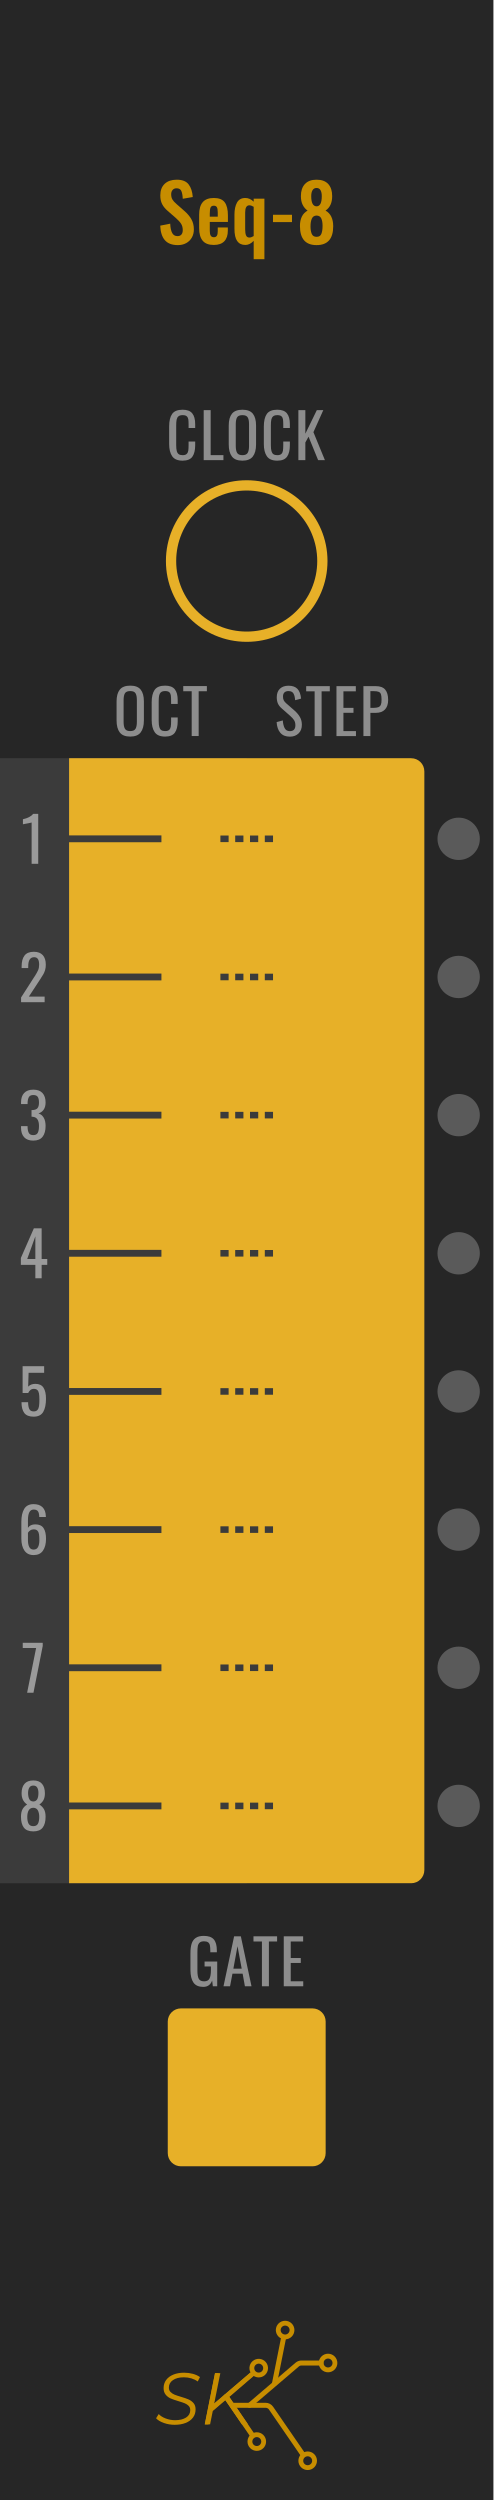
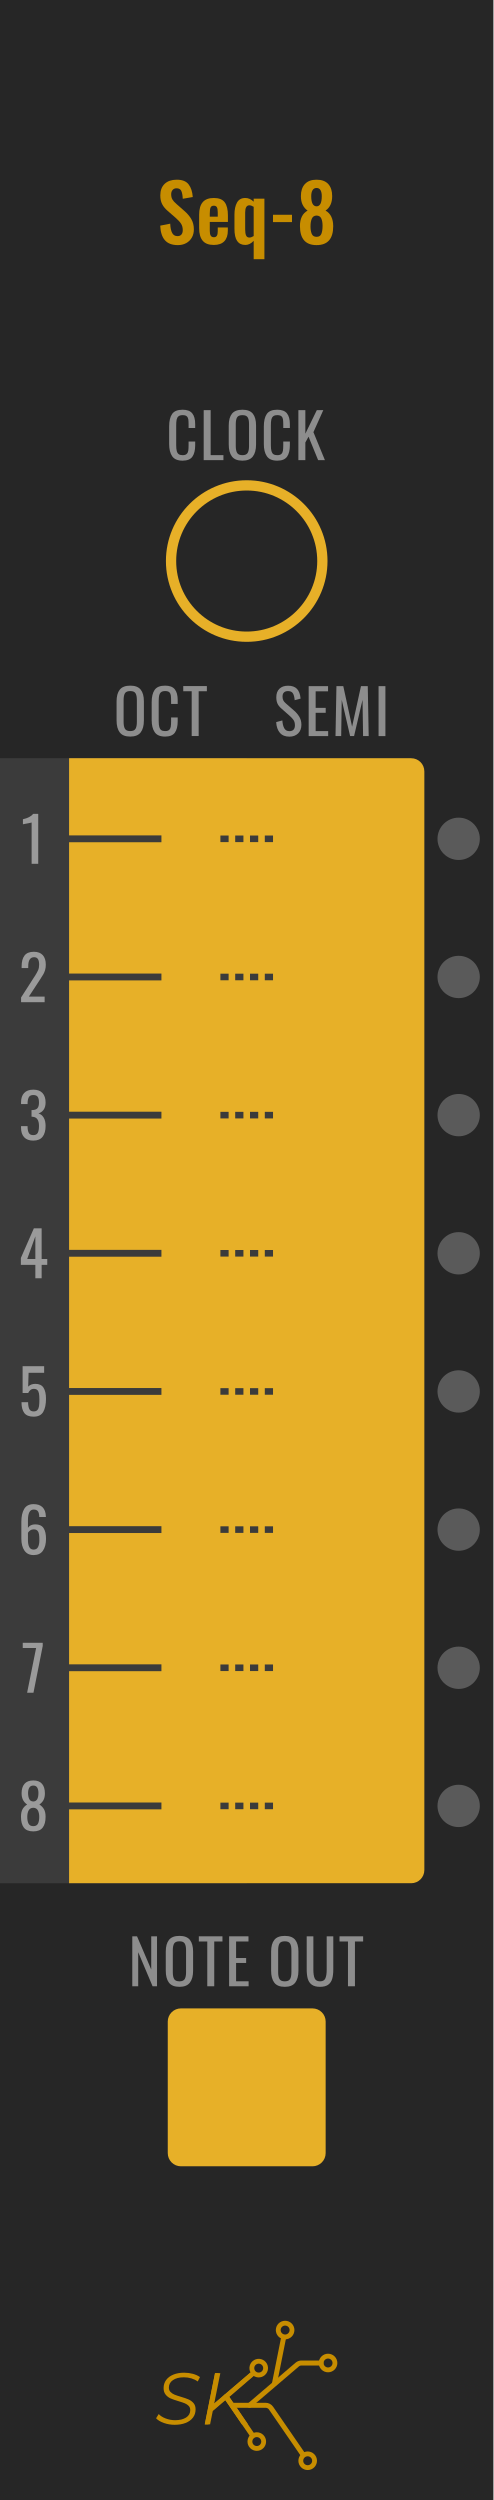
<svg xmlns="http://www.w3.org/2000/svg" width="75" height="380" viewBox="0 0 75 380" version="1.1" xml:space="preserve" style="fill-rule:evenodd;clip-rule:evenodd;stroke-linecap:round;stroke-linejoin:round;stroke-miterlimit:1.5;">
  <rect x="0" y="0" width="75" height="380" style="fill:#262626;" />
  <g>
    <path d="M26.548,368.57c-0.571,0 -1.118,-0.093 -1.641,-0.278c-0.522,-0.186 -0.917,-0.423 -1.184,-0.712l0.4,-0.645c0.26,0.282 0.619,0.508 1.079,0.678c0.46,0.171 0.934,0.256 1.424,0.256c0.689,0 1.244,-0.135 1.663,-0.406c0.419,-0.27 0.628,-0.647 0.628,-1.129c0,-0.259 -0.078,-0.471 -0.233,-0.634c-0.156,-0.163 -0.353,-0.295 -0.59,-0.395c-0.237,-0.1 -0.56,-0.209 -0.968,-0.328c-0.482,-0.141 -0.873,-0.276 -1.173,-0.406c-0.3,-0.13 -0.556,-0.322 -0.768,-0.578c-0.211,-0.256 -0.317,-0.588 -0.317,-0.996c0,-0.482 0.132,-0.899 0.395,-1.251c0.264,-0.352 0.631,-0.623 1.101,-0.812c0.471,-0.189 1.011,-0.284 1.619,-0.284c0.467,0 0.912,0.058 1.335,0.173c0.422,0.115 0.782,0.28 1.078,0.495l-0.344,0.667c-0.282,-0.207 -0.605,-0.365 -0.968,-0.473c-0.363,-0.107 -0.745,-0.161 -1.146,-0.161c-0.682,0 -1.231,0.141 -1.646,0.423c-0.415,0.282 -0.623,0.663 -0.623,1.145c0,0.267 0.082,0.486 0.245,0.657c0.163,0.17 0.365,0.306 0.606,0.406c0.241,0.1 0.566,0.209 0.973,0.328c0.482,0.141 0.872,0.276 1.168,0.406c0.297,0.13 0.549,0.315 0.757,0.556c0.207,0.241 0.311,0.558 0.311,0.951c0,0.489 -0.135,0.91 -0.406,1.262c-0.271,0.353 -0.645,0.621 -1.123,0.807c-0.479,0.185 -1.029,0.278 -1.652,0.278Z" style="fill:#c78d00;fill-rule:nonzero;" />
    <path d="M37.693,368.503l-0.923,0l-2.514,-3.67l-1.913,1.635l-0.412,2.035l-0.812,0l1.558,-7.786l0.812,0l-0.935,4.65l5.428,-4.65l1.079,0l-4.204,3.615l2.836,4.171Z" style="fill:#c78d00;fill-rule:nonzero;" />
    <path d="M32.698,360.721l0.54,0l-1.555,7.784l-0.541,0l1.556,-7.784Z" style="fill:#c78d00;" />
    <path d="M38.452,360.721l-6.262,5.349" style="fill:none;stroke:#c78d00;stroke-width:0.66px;" />
    <path d="M43.114,355.3l-1.395,6.981" style="fill:none;stroke:#c78d00;stroke-width:0.76px;" />
    <path d="M35.321,365.603c0,0 3.663,0 5.053,0c0.329,0 0.638,0.162 0.824,0.434c1.089,1.584 4.79,6.969 4.79,6.969" style="fill:none;stroke:#c78d00;stroke-width:0.76px;" />
    <path d="M45.967,372.871c0.643,-0.442 1.523,-0.279 1.965,0.364c0.442,0.642 0.278,1.523 -0.364,1.964c-0.643,0.442 -1.523,0.279 -1.965,-0.364c-0.441,-0.642 -0.278,-1.523 0.364,-1.964Zm0.416,0.605c0.309,-0.212 0.731,-0.134 0.943,0.175c0.212,0.308 0.134,0.731 -0.174,0.943c-0.309,0.212 -0.731,0.133 -0.943,-0.175c-0.212,-0.308 -0.134,-0.731 0.174,-0.943Z" style="fill:#c78d00;" />
    <path d="M43.616,352.783c0.765,0.153 1.262,0.898 1.109,1.663c-0.153,0.764 -0.898,1.261 -1.662,1.108c-0.765,-0.152 -1.262,-0.897 -1.109,-1.662c0.153,-0.765 0.898,-1.261 1.662,-1.109Zm-0.144,0.721c0.368,0.073 0.606,0.431 0.533,0.798c-0.074,0.367 -0.431,0.605 -0.798,0.532c-0.367,-0.073 -0.606,-0.431 -0.532,-0.798c0.073,-0.367 0.43,-0.605 0.797,-0.532Z" style="fill:#c78d00;" />
    <path d="M40.4,359.038c0.506,0.592 0.436,1.485 -0.157,1.991c-0.593,0.507 -1.485,0.437 -1.992,-0.156c-0.506,-0.593 -0.436,-1.486 0.157,-1.992c0.593,-0.507 1.486,-0.436 1.992,0.157Zm-0.559,0.477c0.243,0.284 0.21,0.713 -0.075,0.956c-0.285,0.243 -0.713,0.209 -0.956,-0.075c-0.243,-0.285 -0.209,-0.713 0.075,-0.957c0.285,-0.243 0.713,-0.209 0.956,0.076Z" style="fill:#c78d00;" />
    <path d="M49.864,357.764c0.78,0 1.413,0.633 1.413,1.413c0,0.78 -0.633,1.413 -1.413,1.413c-0.779,0 -1.413,-0.633 -1.413,-1.413c0,-0.78 0.634,-1.413 1.413,-1.413Zm0,0.735c0.375,0 0.679,0.304 0.679,0.678c0,0.375 -0.304,0.678 -0.679,0.678c-0.374,0 -0.678,-0.303 -0.678,-0.678c0,-0.374 0.304,-0.678 0.678,-0.678Z" style="fill:#c78d00;" />
    <path d="M38.374,370.17l-4.018,-5.868" style="fill:none;stroke:#c78d00;stroke-width:0.76px;" />
    <path d="M39.83,372.284c-0.644,0.44 -1.524,0.276 -1.964,-0.368c-0.441,-0.643 -0.276,-1.523 0.367,-1.964c0.644,-0.44 1.524,-0.276 1.964,0.368c0.441,0.643 0.276,1.523 -0.367,1.964Zm-0.415,-0.606c-0.309,0.211 -0.732,0.132 -0.943,-0.177c-0.211,-0.309 -0.132,-0.731 0.176,-0.942c0.309,-0.212 0.732,-0.133 0.943,0.176c0.212,0.309 0.133,0.731 -0.176,0.943Z" style="fill:#c78d00;" />
    <path d="M37.934,365.603c0,0 5.879,-5.021 7.243,-6.186c0.181,-0.155 0.411,-0.24 0.65,-0.24c0.863,0 2.942,0 2.942,0" style="fill:none;stroke:#c78d00;stroke-width:0.76px;" />
  </g>
  <path d="M27.036,37.257c-0.878,0 -1.535,-0.248 -1.97,-0.743c-0.436,-0.495 -0.673,-1.234 -0.713,-2.216l1.521,-0.3c0.024,0.615 0.122,1.085 0.294,1.408c0.171,0.323 0.441,0.485 0.808,0.485c0.272,0 0.473,-0.082 0.605,-0.245c0.132,-0.164 0.198,-0.386 0.198,-0.665c0,-0.384 -0.086,-0.709 -0.258,-0.977c-0.171,-0.267 -0.441,-0.561 -0.808,-0.88l-1.222,-1.066c-0.375,-0.32 -0.657,-0.663 -0.845,-1.03c-0.187,-0.368 -0.281,-0.807 -0.281,-1.318c0,-0.759 0.221,-1.348 0.665,-1.767c0.443,-0.419 1.056,-0.629 1.838,-0.629c0.839,0 1.44,0.238 1.803,0.713c0.364,0.475 0.573,1.116 0.629,1.922l-1.521,0.264c-0.024,-0.527 -0.098,-0.924 -0.222,-1.192c-0.123,-0.267 -0.365,-0.401 -0.724,-0.401c-0.256,0 -0.456,0.086 -0.599,0.257c-0.144,0.172 -0.216,0.39 -0.216,0.653c0,0.312 0.062,0.573 0.186,0.785c0.123,0.211 0.325,0.437 0.605,0.677l1.209,1.066c0.456,0.391 0.811,0.81 1.067,1.258c0.255,0.447 0.383,0.966 0.383,1.557c0,0.463 -0.102,0.874 -0.306,1.234c-0.203,0.359 -0.489,0.641 -0.856,0.844c-0.367,0.204 -0.791,0.306 -1.27,0.306Z" style="fill:#c78d00;fill-rule:nonzero;" />
  <path d="M32.499,37.233c-0.767,0 -1.33,-0.214 -1.689,-0.641c-0.36,-0.427 -0.539,-1.06 -0.539,-1.899l0,-2.06c0,-0.847 0.181,-1.482 0.545,-1.905c0.363,-0.423 0.924,-0.635 1.683,-0.635c0.782,0 1.335,0.22 1.659,0.659c0.323,0.439 0.485,1.102 0.485,1.989l0,0.994l-2.755,0l0,1.366c0,0.335 0.05,0.579 0.149,0.73c0.1,0.152 0.258,0.228 0.474,0.228c0.207,0 0.357,-0.074 0.449,-0.222c0.092,-0.148 0.138,-0.373 0.138,-0.677l0,-0.587l1.533,0l0,0.48c0,0.71 -0.18,1.251 -0.539,1.623c-0.359,0.371 -0.891,0.557 -1.593,0.557Zm0.599,-4.301l0,-0.659c0,-0.359 -0.044,-0.616 -0.132,-0.772c-0.088,-0.156 -0.244,-0.234 -0.467,-0.234c-0.232,0 -0.392,0.084 -0.479,0.252c-0.088,0.167 -0.132,0.479 -0.132,0.934l0,0.479l1.21,0Z" style="fill:#c78d00;fill-rule:nonzero;" />
  <path d="M38.56,36.61c-0.399,0.415 -0.818,0.623 -1.258,0.623c-0.559,0 -0.976,-0.198 -1.251,-0.593c-0.276,-0.395 -0.414,-1.02 -0.414,-1.875l0,-2.12c0,-0.775 0.13,-1.394 0.39,-1.857c0.259,-0.463 0.68,-0.695 1.263,-0.695c0.456,0 0.879,0.188 1.27,0.563l0,-0.455l1.629,0l0,9.2l-1.629,0l0,-2.791Zm-0.659,-0.503c0.2,0 0.42,-0.076 0.659,-0.228l0,-4.444c-0.239,-0.152 -0.459,-0.228 -0.659,-0.228c-0.423,0 -0.635,0.364 -0.635,1.09l0,2.588c0,0.391 0.046,0.693 0.138,0.904c0.092,0.212 0.258,0.318 0.497,0.318Z" style="fill:#c78d00;fill-rule:nonzero;" />
  <rect x="41.495" y="32.645" width="2.887" height="1.114" style="fill:#c78d00;fill-rule:nonzero;" />
  <path d="M48.12,37.257c-1.686,0 -2.528,-0.967 -2.528,-2.899c0,-1.134 0.387,-1.917 1.162,-2.348c-0.312,-0.216 -0.559,-0.505 -0.743,-0.869c-0.183,-0.363 -0.275,-0.808 -0.275,-1.335c0,-0.783 0.203,-1.394 0.611,-1.833c0.407,-0.439 0.998,-0.659 1.773,-0.659c0.782,0 1.373,0.22 1.772,0.659c0.4,0.439 0.599,1.05 0.599,1.833c0,1.014 -0.335,1.749 -1.006,2.204c0.775,0.439 1.162,1.234 1.162,2.384c0,1.908 -0.842,2.863 -2.527,2.863Zm0,-5.894c0.527,-0.008 0.79,-0.523 0.79,-1.545c0,-0.384 -0.064,-0.687 -0.192,-0.911c-0.127,-0.223 -0.327,-0.335 -0.598,-0.335c-0.272,0 -0.476,0.112 -0.611,0.335c-0.136,0.224 -0.204,0.523 -0.204,0.899c0,1.03 0.271,1.549 0.815,1.557Zm0,4.636c0.367,0 0.61,-0.154 0.73,-0.461c0.12,-0.308 0.18,-0.713 0.18,-1.216c0,-0.463 -0.066,-0.837 -0.198,-1.12c-0.131,-0.284 -0.369,-0.429 -0.712,-0.437c-0.344,0.008 -0.583,0.161 -0.719,0.461c-0.136,0.299 -0.204,0.693 -0.204,1.18c0,0.471 0.064,0.854 0.192,1.15c0.128,0.295 0.371,0.443 0.731,0.443Z" style="fill:#c78d00;fill-rule:nonzero;" />
  <circle cx="37.5" cy="85.278" r="11.5" style="fill:none;stroke:#e7b028;stroke-width:1.56px;stroke-linecap:butt;stroke-linejoin:bevel;" />
  <path d="M27.756,70.021c-0.75,0 -1.278,-0.224 -1.585,-0.671c-0.306,-0.447 -0.459,-1.064 -0.459,-1.851l0,-2.681c0,-0.832 0.15,-1.463 0.45,-1.894c0.3,-0.432 0.831,-0.647 1.594,-0.647c0.681,0 1.17,0.184 1.467,0.553c0.297,0.369 0.445,0.912 0.445,1.631l0,0.6l-1.003,0l0,-0.534c0,-0.35 -0.016,-0.619 -0.047,-0.806c-0.031,-0.188 -0.111,-0.338 -0.239,-0.45c-0.128,-0.113 -0.333,-0.169 -0.614,-0.169c-0.287,0 -0.501,0.061 -0.642,0.183c-0.141,0.122 -0.233,0.29 -0.277,0.506c-0.043,0.216 -0.065,0.505 -0.065,0.867l0,3.01c0,0.387 0.031,0.69 0.093,0.909c0.063,0.219 0.165,0.375 0.305,0.469c0.141,0.093 0.336,0.14 0.586,0.14c0.269,0 0.469,-0.059 0.6,-0.178c0.131,-0.119 0.214,-0.281 0.249,-0.487c0.034,-0.207 0.051,-0.488 0.051,-0.844l0,-0.563l1.003,0l0,0.563c0,0.756 -0.142,1.336 -0.426,1.739c-0.285,0.403 -0.78,0.605 -1.486,0.605Z" style="fill:#8d8d8d;fill-rule:nonzero;" />
  <path d="M30.962,62.343l1.059,-0.001l0,6.835l1.941,0l0,0.759l-3,0l0,-7.594Z" style="fill:#8d8d8d;fill-rule:nonzero;" />
  <path d="M36.849,70.021c-0.743,0 -1.276,-0.211 -1.598,-0.633c-0.322,-0.422 -0.483,-1.033 -0.483,-1.833l0,-2.878c0,-0.788 0.163,-1.385 0.488,-1.791c0.325,-0.406 0.856,-0.609 1.593,-0.609c0.738,0 1.268,0.205 1.59,0.614c0.321,0.409 0.482,1.005 0.482,1.786l0,2.887c0,0.788 -0.162,1.394 -0.487,1.819c-0.325,0.425 -0.853,0.638 -1.585,0.638Zm0,-0.835c0.394,0 0.66,-0.115 0.797,-0.347c0.138,-0.231 0.207,-0.581 0.207,-1.05l0,-3.328c0,-0.462 -0.069,-0.804 -0.207,-1.026c-0.137,-0.222 -0.403,-0.333 -0.797,-0.333c-0.4,0 -0.668,0.111 -0.806,0.333c-0.137,0.222 -0.206,0.564 -0.206,1.026l0,3.328c0,0.469 0.069,0.819 0.206,1.05c0.138,0.232 0.406,0.347 0.806,0.347Z" style="fill:#8d8d8d;fill-rule:nonzero;" />
  <path d="M42.146,70.021c-0.75,0 -1.278,-0.224 -1.584,-0.671c-0.306,-0.447 -0.459,-1.064 -0.459,-1.851l0,-2.681c0,-0.832 0.15,-1.463 0.45,-1.894c0.3,-0.432 0.831,-0.647 1.593,-0.647c0.682,0 1.171,0.184 1.468,0.553c0.296,0.369 0.445,0.912 0.445,1.631l0,0.6l-1.003,0l0,-0.534c0,-0.35 -0.016,-0.619 -0.047,-0.806c-0.031,-0.188 -0.111,-0.338 -0.239,-0.45c-0.128,-0.113 -0.333,-0.169 -0.614,-0.169c-0.288,0 -0.502,0.061 -0.642,0.183c-0.141,0.122 -0.233,0.29 -0.277,0.506c-0.044,0.216 -0.066,0.505 -0.066,0.867l0,3.01c0,0.387 0.032,0.69 0.094,0.909c0.063,0.219 0.164,0.375 0.305,0.469c0.14,0.093 0.336,0.14 0.586,0.14c0.268,0 0.468,-0.059 0.6,-0.178c0.131,-0.119 0.214,-0.281 0.248,-0.487c0.035,-0.207 0.052,-0.488 0.052,-0.844l0,-0.563l1.003,0l0,0.563c0,0.756 -0.142,1.336 -0.427,1.739c-0.284,0.403 -0.779,0.605 -1.486,0.605Z" style="fill:#8d8d8d;fill-rule:nonzero;" />
  <path d="M45.353,62.343l1.059,-0.001l0,3.582l1.744,-3.582l0.984,0l-1.5,3.347l1.744,4.247l-1.031,0l-1.454,-3.562l-0.487,0.881l0,2.681l-1.059,0l0,-7.594Z" style="fill:#8d8d8d;fill-rule:nonzero;" />
  <path d="M49.5,307.277c0,-0.53 -0.211,-1.039 -0.586,-1.414c-0.375,-0.375 -0.884,-0.586 -1.414,-0.586c-4.52,0 -15.48,0 -20,0c-0.53,0 -1.039,0.211 -1.414,0.586c-0.375,0.375 -0.586,0.884 -0.586,1.414c0,4.52 0,15.48 0,20c0,0.53 0.211,1.039 0.586,1.414c0.375,0.375 0.884,0.586 1.414,0.586c4.52,0 15.48,0 20,0c0.53,0 1.039,-0.211 1.414,-0.586c0.375,-0.375 0.586,-0.884 0.586,-1.414c0,-4.52 0,-15.48 0,-20Z" style="fill:#e7b028;" />
-   <path d="M30.897,302.007c-0.687,0 -1.184,-0.217 -1.49,-0.651c-0.306,-0.435 -0.46,-1.08 -0.46,-1.936l0,-2.541c0,-0.587 0.061,-1.07 0.183,-1.448c0.122,-0.378 0.331,-0.669 0.628,-0.872c0.297,-0.203 0.705,-0.305 1.224,-0.305c0.7,0 1.204,0.178 1.514,0.534c0.309,0.357 0.464,0.916 0.464,1.679l0,0.281l-0.994,0l0,-0.235c0,-0.362 -0.022,-0.642 -0.065,-0.839c-0.044,-0.196 -0.136,-0.345 -0.277,-0.445c-0.141,-0.1 -0.348,-0.15 -0.623,-0.15c-0.294,0 -0.513,0.067 -0.657,0.202c-0.143,0.134 -0.236,0.314 -0.276,0.539c-0.041,0.225 -0.061,0.525 -0.061,0.9l0,2.812c0,0.581 0.07,0.999 0.211,1.252c0.14,0.253 0.411,0.379 0.811,0.379c0.393,0 0.664,-0.137 0.811,-0.412c0.146,-0.275 0.22,-0.716 0.22,-1.322l0,-0.525l-0.966,0l0,-0.75l1.922,0l0,3.759l-0.665,0l-0.104,-0.871c-0.237,0.643 -0.687,0.965 -1.35,0.965Z" style="fill:#8d8d8d;fill-rule:nonzero;" />
-   <path d="M35.585,294.32l1.022,0l1.622,7.593l-1.003,0l-0.347,-1.912l-1.547,0l-0.366,1.912l-0.994,0l1.613,-7.593Zm1.153,4.922l-0.637,-3.422l-0.629,3.422l1.266,0Z" style="fill:#8d8d8d;fill-rule:nonzero;" />
-   <path d="M39.813,295.107l-1.284,0l0,-0.787l3.59,0l0,0.787l-1.247,0l0,6.806l-1.059,0l0,-6.806Z" style="fill:#8d8d8d;fill-rule:nonzero;" />
-   <path d="M43.132,294.32l2.944,0l0,0.787l-1.885,0l0,2.513l1.528,0l0,0.75l-1.528,0l0,2.784l1.903,0l0,0.759l-2.962,0l0,-7.593Z" style="fill:#8d8d8d;fill-rule:nonzero;" />
-   <path d="M44.065,111.972c-0.638,0 -1.124,-0.197 -1.458,-0.591c-0.335,-0.394 -0.521,-0.934 -0.558,-1.622l0.937,-0.253c0.032,0.488 0.127,0.881 0.286,1.181c0.16,0.3 0.424,0.45 0.793,0.45c0.275,0 0.482,-0.076 0.623,-0.229c0.141,-0.154 0.211,-0.374 0.211,-0.661c0,-0.313 -0.066,-0.572 -0.197,-0.778c-0.131,-0.207 -0.341,-0.435 -0.628,-0.685l-1.275,-1.125c-0.256,-0.225 -0.442,-0.467 -0.558,-0.726c-0.115,-0.26 -0.173,-0.577 -0.173,-0.952c0,-0.556 0.159,-0.987 0.478,-1.294c0.319,-0.306 0.753,-0.459 1.303,-0.459c0.6,0 1.053,0.159 1.359,0.478c0.307,0.319 0.491,0.813 0.553,1.481l-0.9,0.244c-0.031,-0.444 -0.117,-0.786 -0.257,-1.027c-0.141,-0.24 -0.393,-0.36 -0.755,-0.36c-0.269,0 -0.475,0.07 -0.619,0.21c-0.144,0.141 -0.215,0.349 -0.215,0.624c0,0.225 0.037,0.414 0.112,0.567c0.075,0.153 0.203,0.308 0.384,0.464l1.285,1.125c0.331,0.294 0.595,0.613 0.792,0.956c0.197,0.344 0.295,0.735 0.295,1.172c0,0.557 -0.168,0.997 -0.506,1.322c-0.337,0.325 -0.775,0.488 -1.312,0.488Z" style="fill:#8d8d8d;fill-rule:nonzero;" />
-   <path d="M47.824,105.081l-1.284,0l0,-0.787l3.59,0l0,0.787l-1.247,0l0,6.806l-1.059,0l0,-6.806Z" style="fill:#8d8d8d;fill-rule:nonzero;" />
-   <path d="M51.143,104.294l2.943,0l0,0.787l-1.884,0l0,2.513l1.528,0l0,0.75l-1.528,0l0,2.784l1.903,0l0,0.759l-2.962,0l0,-7.593Z" style="fill:#8d8d8d;fill-rule:nonzero;" />
-   <path d="M55.24,104.294l1.884,0c0.656,0 1.133,0.178 1.43,0.534c0.297,0.356 0.445,0.878 0.445,1.566c0,0.618 -0.159,1.1 -0.478,1.443c-0.319,0.344 -0.781,0.516 -1.388,0.516l-0.834,0l0,3.534l-1.059,0l0,-7.593Zm1.546,3.3c0.313,0 0.555,-0.035 0.727,-0.104c0.172,-0.068 0.295,-0.187 0.37,-0.356c0.075,-0.169 0.113,-0.412 0.113,-0.731c0,-0.388 -0.028,-0.672 -0.085,-0.853c-0.056,-0.181 -0.167,-0.31 -0.332,-0.385c-0.166,-0.075 -0.427,-0.112 -0.783,-0.112l-0.497,0l0,2.541l0.487,0Z" style="fill:#8d8d8d;fill-rule:nonzero;" />
+   <path d="M20.107,294.32l0.722,0l2.156,5.043l0,-5.043l0.881,0l0,7.593l-0.675,0l-2.184,-5.184l0,5.184l-0.9,0l0,-7.593Z" style="fill:#8d8d8d;fill-rule:nonzero;" />
+   <path d="M27.279,301.998c-0.744,0 -1.277,-0.211 -1.599,-0.633c-0.322,-0.422 -0.483,-1.033 -0.483,-1.833l0,-2.878c0,-0.787 0.163,-1.384 0.488,-1.791c0.325,-0.406 0.856,-0.609 1.594,-0.609c0.737,0 1.267,0.205 1.589,0.614c0.322,0.41 0.483,1.005 0.483,1.786l0,2.888c0,0.787 -0.163,1.393 -0.488,1.818c-0.325,0.425 -0.853,0.638 -1.584,0.638Zm0,-0.835c0.393,0 0.659,-0.115 0.797,-0.346c0.137,-0.232 0.206,-0.582 0.206,-1.05l0,-3.329c0,-0.462 -0.069,-0.804 -0.206,-1.026c-0.138,-0.222 -0.404,-0.333 -0.797,-0.333c-0.4,0 -0.669,0.111 -0.807,0.333c-0.137,0.222 -0.206,0.564 -0.206,1.026l0,3.329c0,0.468 0.069,0.818 0.206,1.05c0.138,0.231 0.407,0.346 0.807,0.346Z" style="fill:#8d8d8d;fill-rule:nonzero;" />
+   <path d="M31.507,295.107l-1.285,0l0,-0.787l3.591,0l0,0.787l-1.247,0l0,6.806l-1.059,0l0,-6.806Z" style="fill:#8d8d8d;fill-rule:nonzero;" />
+   <path d="M34.826,294.32l2.943,0l0,0.787l-1.884,0l0,2.513l1.528,0l0,0.75l-1.528,0l0,2.784l1.903,0l0,0.759l-2.962,0l0,-7.593Z" style="fill:#8d8d8d;fill-rule:nonzero;" />
+   <path d="M43.291,301.998c-0.744,0 -1.276,-0.211 -1.598,-0.633c-0.322,-0.422 -0.483,-1.033 -0.483,-1.833l0,-2.878c0,-0.787 0.162,-1.384 0.487,-1.791c0.325,-0.406 0.857,-0.609 1.594,-0.609c0.738,0 1.267,0.205 1.589,0.614c0.322,0.41 0.483,1.005 0.483,1.786l0,2.888c0,0.787 -0.162,1.393 -0.487,1.818c-0.325,0.425 -0.854,0.638 -1.585,0.638Zm0,-0.835c0.394,0 0.66,-0.115 0.797,-0.346c0.138,-0.232 0.206,-0.582 0.206,-1.05l0,-3.329c0,-0.462 -0.068,-0.804 -0.206,-1.026c-0.137,-0.222 -0.403,-0.333 -0.797,-0.333c-0.4,0 -0.669,0.111 -0.806,0.333c-0.138,0.222 -0.206,0.564 -0.206,1.026l0,3.329c0,0.468 0.068,0.818 0.206,1.05c0.137,0.231 0.406,0.346 0.806,0.346Z" style="fill:#8d8d8d;fill-rule:nonzero;" />
+   <path d="M48.644,301.998c-0.531,0 -0.945,-0.106 -1.242,-0.319c-0.297,-0.212 -0.501,-0.509 -0.614,-0.891c-0.112,-0.381 -0.169,-0.859 -0.169,-1.434l0,-5.034l1.013,0l0,5.081c0,0.575 0.067,1.012 0.201,1.312c0.135,0.3 0.405,0.45 0.811,0.45c0.407,0 0.677,-0.15 0.811,-0.45c0.135,-0.3 0.202,-0.737 0.202,-1.312l0,-5.081l1.003,0l0,5.034c0,0.575 -0.056,1.053 -0.169,1.434c-0.112,0.382 -0.315,0.679 -0.609,0.891c-0.294,0.213 -0.706,0.319 -1.238,0.319Z" style="fill:#8d8d8d;fill-rule:nonzero;" />
+   <path d="M52.891,295.107l-1.284,0l0,-0.787l3.59,0l0,0.787l-1.246,0l0,6.806l-1.06,0l0,-6.806Z" style="fill:#8d8d8d;fill-rule:nonzero;" />
+   <path d="M43.994,111.972c-0.637,0 -1.123,-0.197 -1.458,-0.591c-0.334,-0.394 -0.52,-0.934 -0.557,-1.622l0.937,-0.253c0.031,0.488 0.127,0.881 0.286,1.181c0.159,0.3 0.424,0.45 0.792,0.45c0.275,0 0.483,-0.076 0.624,-0.229c0.14,-0.154 0.211,-0.374 0.211,-0.661c0,-0.313 -0.066,-0.572 -0.197,-0.778c-0.131,-0.207 -0.341,-0.435 -0.628,-0.685l-1.275,-1.125c-0.257,-0.225 -0.443,-0.467 -0.558,-0.726c-0.116,-0.26 -0.174,-0.577 -0.174,-0.952c0,-0.556 0.16,-0.987 0.479,-1.294c0.318,-0.306 0.753,-0.459 1.303,-0.459c0.6,0 1.053,0.159 1.359,0.478c0.306,0.319 0.491,0.813 0.553,1.481l-0.9,0.244c-0.031,-0.444 -0.117,-0.786 -0.258,-1.027c-0.14,-0.24 -0.392,-0.36 -0.754,-0.36c-0.269,0 -0.475,0.07 -0.619,0.21c-0.144,0.141 -0.216,0.349 -0.216,0.624c0,0.225 0.038,0.414 0.113,0.567c0.075,0.153 0.203,0.308 0.384,0.464l1.285,1.125c0.331,0.294 0.595,0.613 0.792,0.956c0.197,0.344 0.295,0.735 0.295,1.172c0,0.557 -0.169,0.997 -0.506,1.322c-0.338,0.325 -0.775,0.488 -1.313,0.488Z" style="fill:#8d8d8d;fill-rule:nonzero;" />
+   <path d="M46.919,104.294l2.944,0l0,0.787l-1.884,0l0,2.513l1.528,0l0,0.75l-1.528,0l0,2.784l1.903,0l0,0.759l-2.963,0l0,-7.593Z" style="fill:#8d8d8d;fill-rule:nonzero;" />
+   <path d="M51.138,104.294l1.041,0l1.34,6.159l1.35,-6.159l1.032,0l0.14,7.593l-0.853,0l-0.084,-5.512l-1.285,5.512l-0.6,0l-1.275,-5.512l-0.084,5.512l-0.863,0l0.141,-7.593Z" style="fill:#8d8d8d;fill-rule:nonzero;" />
+   <rect x="57.541" y="104.294" width="1.041" height="7.594" style="fill:#8d8d8d;fill-rule:nonzero;" />
  <path d="M19.801,111.961c-0.744,0 -1.277,-0.211 -1.599,-0.633c-0.322,-0.422 -0.483,-1.033 -0.483,-1.833l0,-2.878c0,-0.788 0.163,-1.384 0.488,-1.791c0.325,-0.406 0.856,-0.609 1.594,-0.609c0.737,0 1.267,0.205 1.589,0.614c0.321,0.409 0.482,1.005 0.482,1.786l0,2.887c0,0.788 -0.162,1.394 -0.487,1.819c-0.325,0.425 -0.853,0.638 -1.584,0.638Zm0,-0.835c0.393,0 0.659,-0.115 0.796,-0.347c0.138,-0.231 0.207,-0.581 0.207,-1.05l0,-3.328c0,-0.462 -0.069,-0.804 -0.207,-1.026c-0.137,-0.222 -0.403,-0.333 -0.796,-0.333c-0.4,0 -0.669,0.111 -0.807,0.333c-0.137,0.222 -0.206,0.564 -0.206,1.026l0,3.328c0,0.469 0.069,0.819 0.206,1.05c0.138,0.232 0.407,0.347 0.807,0.347Z" style="fill:#8d8d8d;fill-rule:nonzero;" />
  <path d="M25.097,111.961c-0.75,0 -1.278,-0.224 -1.584,-0.671c-0.306,-0.446 -0.459,-1.064 -0.459,-1.851l0,-2.681c0,-0.832 0.15,-1.463 0.45,-1.894c0.3,-0.431 0.831,-0.647 1.593,-0.647c0.682,0 1.171,0.184 1.468,0.553c0.296,0.369 0.445,0.913 0.445,1.631l0,0.6l-1.003,0l0,-0.534c0,-0.35 -0.016,-0.619 -0.047,-0.806c-0.031,-0.188 -0.111,-0.338 -0.239,-0.45c-0.128,-0.113 -0.333,-0.169 -0.614,-0.169c-0.288,0 -0.502,0.061 -0.642,0.183c-0.141,0.122 -0.233,0.29 -0.277,0.506c-0.044,0.216 -0.066,0.505 -0.066,0.867l0,3.01c0,0.387 0.032,0.69 0.094,0.909c0.063,0.219 0.164,0.375 0.305,0.469c0.14,0.093 0.336,0.14 0.586,0.14c0.269,0 0.469,-0.059 0.6,-0.178c0.131,-0.119 0.214,-0.281 0.248,-0.487c0.035,-0.207 0.052,-0.488 0.052,-0.844l0,-0.563l1.003,0l0,0.563c0,0.756 -0.142,1.336 -0.427,1.739c-0.284,0.403 -0.779,0.605 -1.486,0.605Z" style="fill:#8d8d8d;fill-rule:nonzero;" />
  <path d="M29.138,105.07l-1.284,0l0,-0.787l3.59,0l0,0.787l-1.247,0l0,6.806l-1.059,0l0,-6.806Z" style="fill:#8d8d8d;fill-rule:nonzero;" />
  <rect x="0" y="115.251" width="37.5" height="171" style="fill:#3b3b3b;" />
  <path d="M64.5,117.251c0,-1.104 -0.895,-2 -2,-2c-9.769,0 -52,0 -52,0l0,171c0,0 42.231,0 52,0c1.105,0 2,-0.895 2,-2c0,-17.823 0,-149.177 0,-167Z" style="fill:#e7b028;" />
  <path d="M7.378,274.5l17.159,0" style="fill:none;stroke:#3b3b3b;stroke-width:1.04px;stroke-linecap:butt;stroke-linejoin:miter;" />
  <path d="M7.378,253.5l17.159,0" style="fill:none;stroke:#3b3b3b;stroke-width:1.04px;stroke-linecap:butt;stroke-linejoin:miter;" />
  <path d="M7.378,232.5l17.159,0" style="fill:none;stroke:#3b3b3b;stroke-width:1.04px;stroke-linecap:butt;stroke-linejoin:miter;" />
  <path d="M7.378,211.5l17.159,0" style="fill:none;stroke:#3b3b3b;stroke-width:1.04px;stroke-linecap:butt;stroke-linejoin:miter;" />
  <path d="M7.378,190.5l17.159,0" style="fill:none;stroke:#3b3b3b;stroke-width:1.04px;stroke-linecap:butt;stroke-linejoin:miter;" />
  <path d="M7.378,169.5l17.159,0" style="fill:none;stroke:#3b3b3b;stroke-width:1.04px;stroke-linecap:butt;stroke-linejoin:miter;" />
  <path d="M7.378,148.5l17.159,0" style="fill:none;stroke:#3b3b3b;stroke-width:1.04px;stroke-linecap:butt;stroke-linejoin:miter;" />
  <path d="M7.378,127.5l17.159,0" style="fill:none;stroke:#3b3b3b;stroke-width:1.04px;stroke-linecap:butt;stroke-linejoin:miter;" />
  <g>
    <rect x="33.5" y="127" width="1.25" height="1" style="fill:#3b3b3b;" />
    <rect x="35.75" y="127" width="1.25" height="1" style="fill:#3b3b3b;" />
    <rect x="38" y="127" width="1.25" height="1" style="fill:#3b3b3b;" />
    <rect x="40.25" y="127" width="1.25" height="1" style="fill:#3b3b3b;" />
  </g>
  <g>
    <rect x="33.5" y="148" width="1.25" height="1" style="fill:#3b3b3b;" />
    <rect x="35.75" y="148" width="1.25" height="1" style="fill:#3b3b3b;" />
    <rect x="38" y="148" width="1.25" height="1" style="fill:#3b3b3b;" />
    <rect x="40.25" y="148" width="1.25" height="1" style="fill:#3b3b3b;" />
  </g>
  <g>
    <rect x="33.5" y="169" width="1.25" height="1" style="fill:#3b3b3b;" />
    <rect x="35.75" y="169" width="1.25" height="1" style="fill:#3b3b3b;" />
    <rect x="38" y="169" width="1.25" height="1" style="fill:#3b3b3b;" />
    <rect x="40.25" y="169" width="1.25" height="1" style="fill:#3b3b3b;" />
  </g>
  <g>
    <rect x="33.5" y="190" width="1.25" height="1" style="fill:#3b3b3b;" />
    <rect x="35.75" y="190" width="1.25" height="1" style="fill:#3b3b3b;" />
    <rect x="38" y="190" width="1.25" height="1" style="fill:#3b3b3b;" />
    <rect x="40.25" y="190" width="1.25" height="1" style="fill:#3b3b3b;" />
  </g>
  <g>
    <rect x="33.5" y="211" width="1.25" height="1" style="fill:#3b3b3b;" />
    <rect x="35.75" y="211" width="1.25" height="1" style="fill:#3b3b3b;" />
    <rect x="38" y="211" width="1.25" height="1" style="fill:#3b3b3b;" />
    <rect x="40.25" y="211" width="1.25" height="1" style="fill:#3b3b3b;" />
  </g>
  <g>
    <rect x="33.5" y="232" width="1.25" height="1" style="fill:#3b3b3b;" />
    <rect x="35.75" y="232" width="1.25" height="1" style="fill:#3b3b3b;" />
    <rect x="38" y="232" width="1.25" height="1" style="fill:#3b3b3b;" />
    <rect x="40.25" y="232" width="1.25" height="1" style="fill:#3b3b3b;" />
  </g>
  <g>
    <rect x="33.5" y="253" width="1.25" height="1" style="fill:#3b3b3b;" />
    <rect x="35.75" y="253" width="1.25" height="1" style="fill:#3b3b3b;" />
    <rect x="38" y="253" width="1.25" height="1" style="fill:#3b3b3b;" />
    <rect x="40.25" y="253" width="1.25" height="1" style="fill:#3b3b3b;" />
  </g>
  <g>
    <rect x="33.5" y="274" width="1.25" height="1" style="fill:#3b3b3b;" />
    <rect x="35.75" y="274" width="1.25" height="1" style="fill:#3b3b3b;" />
    <rect x="38" y="274" width="1.25" height="1" style="fill:#3b3b3b;" />
    <rect x="40.25" y="274" width="1.25" height="1" style="fill:#3b3b3b;" />
  </g>
  <circle cx="69.717" cy="274.5" r="3.217" style="fill:#5a5a5a;" />
  <circle cx="69.717" cy="253.5" r="3.217" style="fill:#5a5a5a;" />
  <circle cx="69.717" cy="232.5" r="3.217" style="fill:#5a5a5a;" />
  <circle cx="69.717" cy="211.5" r="3.217" style="fill:#5a5a5a;" />
  <circle cx="69.717" cy="190.5" r="3.217" style="fill:#5a5a5a;" />
  <circle cx="69.717" cy="169.5" r="3.217" style="fill:#5a5a5a;" />
  <circle cx="69.717" cy="148.5" r="3.217" style="fill:#5a5a5a;" />
  <circle cx="69.717" cy="127.5" r="3.217" style="fill:#5a5a5a;" />
  <path d="M5.064,278.372c-0.663,0 -1.141,-0.191 -1.435,-0.572c-0.294,-0.381 -0.44,-0.931 -0.44,-1.65c0,-0.481 0.079,-0.866 0.239,-1.153c0.159,-0.288 0.392,-0.525 0.698,-0.713c-0.562,-0.375 -0.844,-0.94 -0.844,-1.696c0,-0.619 0.147,-1.101 0.441,-1.444c0.294,-0.344 0.741,-0.516 1.341,-0.516c0.593,0 1.035,0.172 1.326,0.516c0.291,0.343 0.436,0.825 0.436,1.444c0,0.406 -0.072,0.745 -0.216,1.017c-0.143,0.272 -0.353,0.498 -0.628,0.679c0.307,0.194 0.541,0.435 0.703,0.722c0.163,0.288 0.244,0.669 0.244,1.144c0,0.713 -0.147,1.261 -0.44,1.645c-0.294,0.385 -0.769,0.577 -1.425,0.577Zm0,-4.547c0.518,-0.006 0.778,-0.438 0.778,-1.294c0,-0.337 -0.061,-0.609 -0.183,-0.815c-0.122,-0.207 -0.32,-0.31 -0.595,-0.31c-0.275,0 -0.477,0.103 -0.605,0.31c-0.128,0.206 -0.192,0.478 -0.192,0.815c0,0.375 0.059,0.683 0.178,0.924c0.119,0.24 0.325,0.364 0.619,0.37Zm0,3.75c0.337,0 0.571,-0.123 0.703,-0.37c0.131,-0.247 0.197,-0.593 0.197,-1.036c0,-0.407 -0.071,-0.738 -0.211,-0.994c-0.141,-0.256 -0.371,-0.388 -0.689,-0.394c-0.325,0.006 -0.56,0.138 -0.704,0.394c-0.143,0.256 -0.215,0.587 -0.215,0.994c0,0.443 0.067,0.789 0.201,1.036c0.135,0.247 0.374,0.37 0.718,0.37Z" style="fill:#9a9a9a;fill-rule:nonzero;" />
  <path d="M5.49,250.491l-2.034,0l0,-0.788l3.037,0l0,0.488l-1.406,7.106l-0.966,0l1.369,-6.806Z" style="fill:#9a9a9a;fill-rule:nonzero;" />
  <path d="M5.11,236.372c-0.625,0 -1.092,-0.23 -1.401,-0.689c-0.31,-0.46 -0.464,-1.061 -0.464,-1.805l0,-2.559c0,-0.819 0.144,-1.472 0.431,-1.96c0.288,-0.487 0.766,-0.731 1.434,-0.731c0.588,0 1.041,0.159 1.36,0.478c0.319,0.319 0.484,0.775 0.497,1.369l0.009,0.112l-1.012,0c0,-0.387 -0.063,-0.673 -0.188,-0.857c-0.125,-0.185 -0.347,-0.277 -0.666,-0.277c-0.575,0 -0.862,0.541 -0.862,1.622l0,1.153c0.1,-0.162 0.245,-0.291 0.436,-0.384c0.19,-0.094 0.414,-0.141 0.67,-0.141c0.594,0 1.016,0.189 1.266,0.567c0.25,0.378 0.375,0.921 0.375,1.627c0,0.744 -0.153,1.342 -0.46,1.795c-0.306,0.453 -0.781,0.68 -1.425,0.68Zm0,-0.835c0.313,0 0.536,-0.128 0.671,-0.384c0.134,-0.256 0.201,-0.594 0.201,-1.012c0,-0.382 -0.015,-0.685 -0.047,-0.91c-0.031,-0.225 -0.109,-0.409 -0.234,-0.553c-0.125,-0.144 -0.322,-0.216 -0.591,-0.216c-0.193,0 -0.364,0.05 -0.511,0.15c-0.146,0.1 -0.264,0.222 -0.351,0.366l0,1.134c0,0.432 0.067,0.777 0.201,1.036c0.135,0.26 0.355,0.389 0.661,0.389Z" style="fill:#9a9a9a;fill-rule:nonzero;" />
  <path d="M5.106,215.334c-0.657,0 -1.127,-0.186 -1.411,-0.557c-0.285,-0.372 -0.427,-0.921 -0.427,-1.646l1.003,0c0,0.425 0.058,0.766 0.174,1.022c0.115,0.256 0.342,0.384 0.679,0.384c0.257,0 0.447,-0.075 0.572,-0.224c0.125,-0.151 0.205,-0.349 0.239,-0.596c0.035,-0.247 0.052,-0.576 0.052,-0.989c0,-0.381 -0.02,-0.686 -0.061,-0.914c-0.041,-0.228 -0.122,-0.403 -0.244,-0.525c-0.122,-0.122 -0.304,-0.183 -0.548,-0.183c-0.194,0 -0.364,0.06 -0.511,0.178c-0.147,0.119 -0.258,0.269 -0.333,0.45l-0.853,0l0,-4.068l3.272,0l0,1.003l-2.363,0l-0.065,2.1c0.268,-0.281 0.634,-0.422 1.097,-0.422c0.581,0 0.995,0.198 1.242,0.595c0.247,0.397 0.37,0.949 0.37,1.655c0,0.862 -0.141,1.534 -0.422,2.016c-0.281,0.481 -0.769,0.721 -1.462,0.721Z" style="fill:#9a9a9a;fill-rule:nonzero;" />
  <path d="M5.373,192.262l-2.203,0l0,-1.05l1.978,-4.509l1.181,0l0,4.669l0.853,0l0,0.891l-0.853,0l0,2.034l-0.956,0l0,-2.034Zm0,-0.891l0,-3.45l-1.238,3.45l1.238,0Z" style="fill:#9a9a9a;fill-rule:nonzero;" />
  <path d="M5.054,173.372c-0.606,0 -1.067,-0.17 -1.383,-0.511c-0.315,-0.341 -0.473,-0.82 -0.473,-1.439l0,-0.253l0.994,0l0,0.168c0.012,0.388 0.079,0.685 0.201,0.891c0.122,0.206 0.342,0.309 0.661,0.309c0.338,0 0.567,-0.117 0.689,-0.351c0.122,-0.234 0.183,-0.583 0.183,-1.045c0,-0.425 -0.078,-0.758 -0.234,-0.999c-0.157,-0.24 -0.41,-0.373 -0.76,-0.398c-0.025,-0.007 -0.072,-0.01 -0.14,-0.01l0,-1.003l0.131,0c0.356,-0.012 0.612,-0.106 0.769,-0.281c0.156,-0.175 0.234,-0.466 0.234,-0.872c0,-0.375 -0.062,-0.658 -0.187,-0.848c-0.125,-0.191 -0.35,-0.286 -0.675,-0.286c-0.325,0 -0.549,0.103 -0.671,0.309c-0.122,0.206 -0.189,0.509 -0.201,0.909l0,0.16l-0.994,0l0,-0.253c0,-0.619 0.158,-1.097 0.473,-1.435c0.316,-0.337 0.78,-0.506 1.393,-0.506c0.612,0 1.076,0.17 1.392,0.511c0.315,0.341 0.473,0.82 0.473,1.439c0,0.444 -0.097,0.806 -0.29,1.088c-0.194,0.281 -0.46,0.471 -0.797,0.571c0.343,0.107 0.611,0.322 0.801,0.647c0.191,0.325 0.286,0.744 0.286,1.257c0,0.706 -0.151,1.254 -0.455,1.645c-0.303,0.391 -0.776,0.586 -1.42,0.586Z" style="fill:#9a9a9a;fill-rule:nonzero;" />
  <path d="M3.203,151.617l1.931,-3.009c0.094,-0.15 0.156,-0.244 0.187,-0.281c0.219,-0.35 0.378,-0.641 0.478,-0.872c0.1,-0.232 0.15,-0.51 0.15,-0.835c0,-0.362 -0.059,-0.64 -0.178,-0.834c-0.118,-0.194 -0.312,-0.291 -0.581,-0.291c-0.6,0 -0.9,0.466 -0.9,1.397l0,0.253l-1.003,0l0,-0.262c0,-0.713 0.147,-1.26 0.441,-1.641c0.293,-0.381 0.765,-0.572 1.415,-0.572c0.6,0 1.053,0.171 1.36,0.511c0.306,0.341 0.459,0.824 0.459,1.449c0,0.306 -0.036,0.579 -0.108,0.82c-0.072,0.241 -0.158,0.448 -0.258,0.623c-0.1,0.175 -0.256,0.425 -0.468,0.75l-1.744,2.663l2.4,0l0,0.844l-3.581,0l0,-0.713Z" style="fill:#9a9a9a;fill-rule:nonzero;" />
  <path d="M4.806,125.016c-0.013,0.018 -0.202,0.062 -0.567,0.131c-0.366,0.069 -0.618,0.115 -0.755,0.141l0,-0.76c0.762,-0.181 1.284,-0.456 1.565,-0.825l0.76,0l0,7.594l-1.003,0l0,-6.281Z" style="fill:#9a9a9a;fill-rule:nonzero;" />
</svg>
